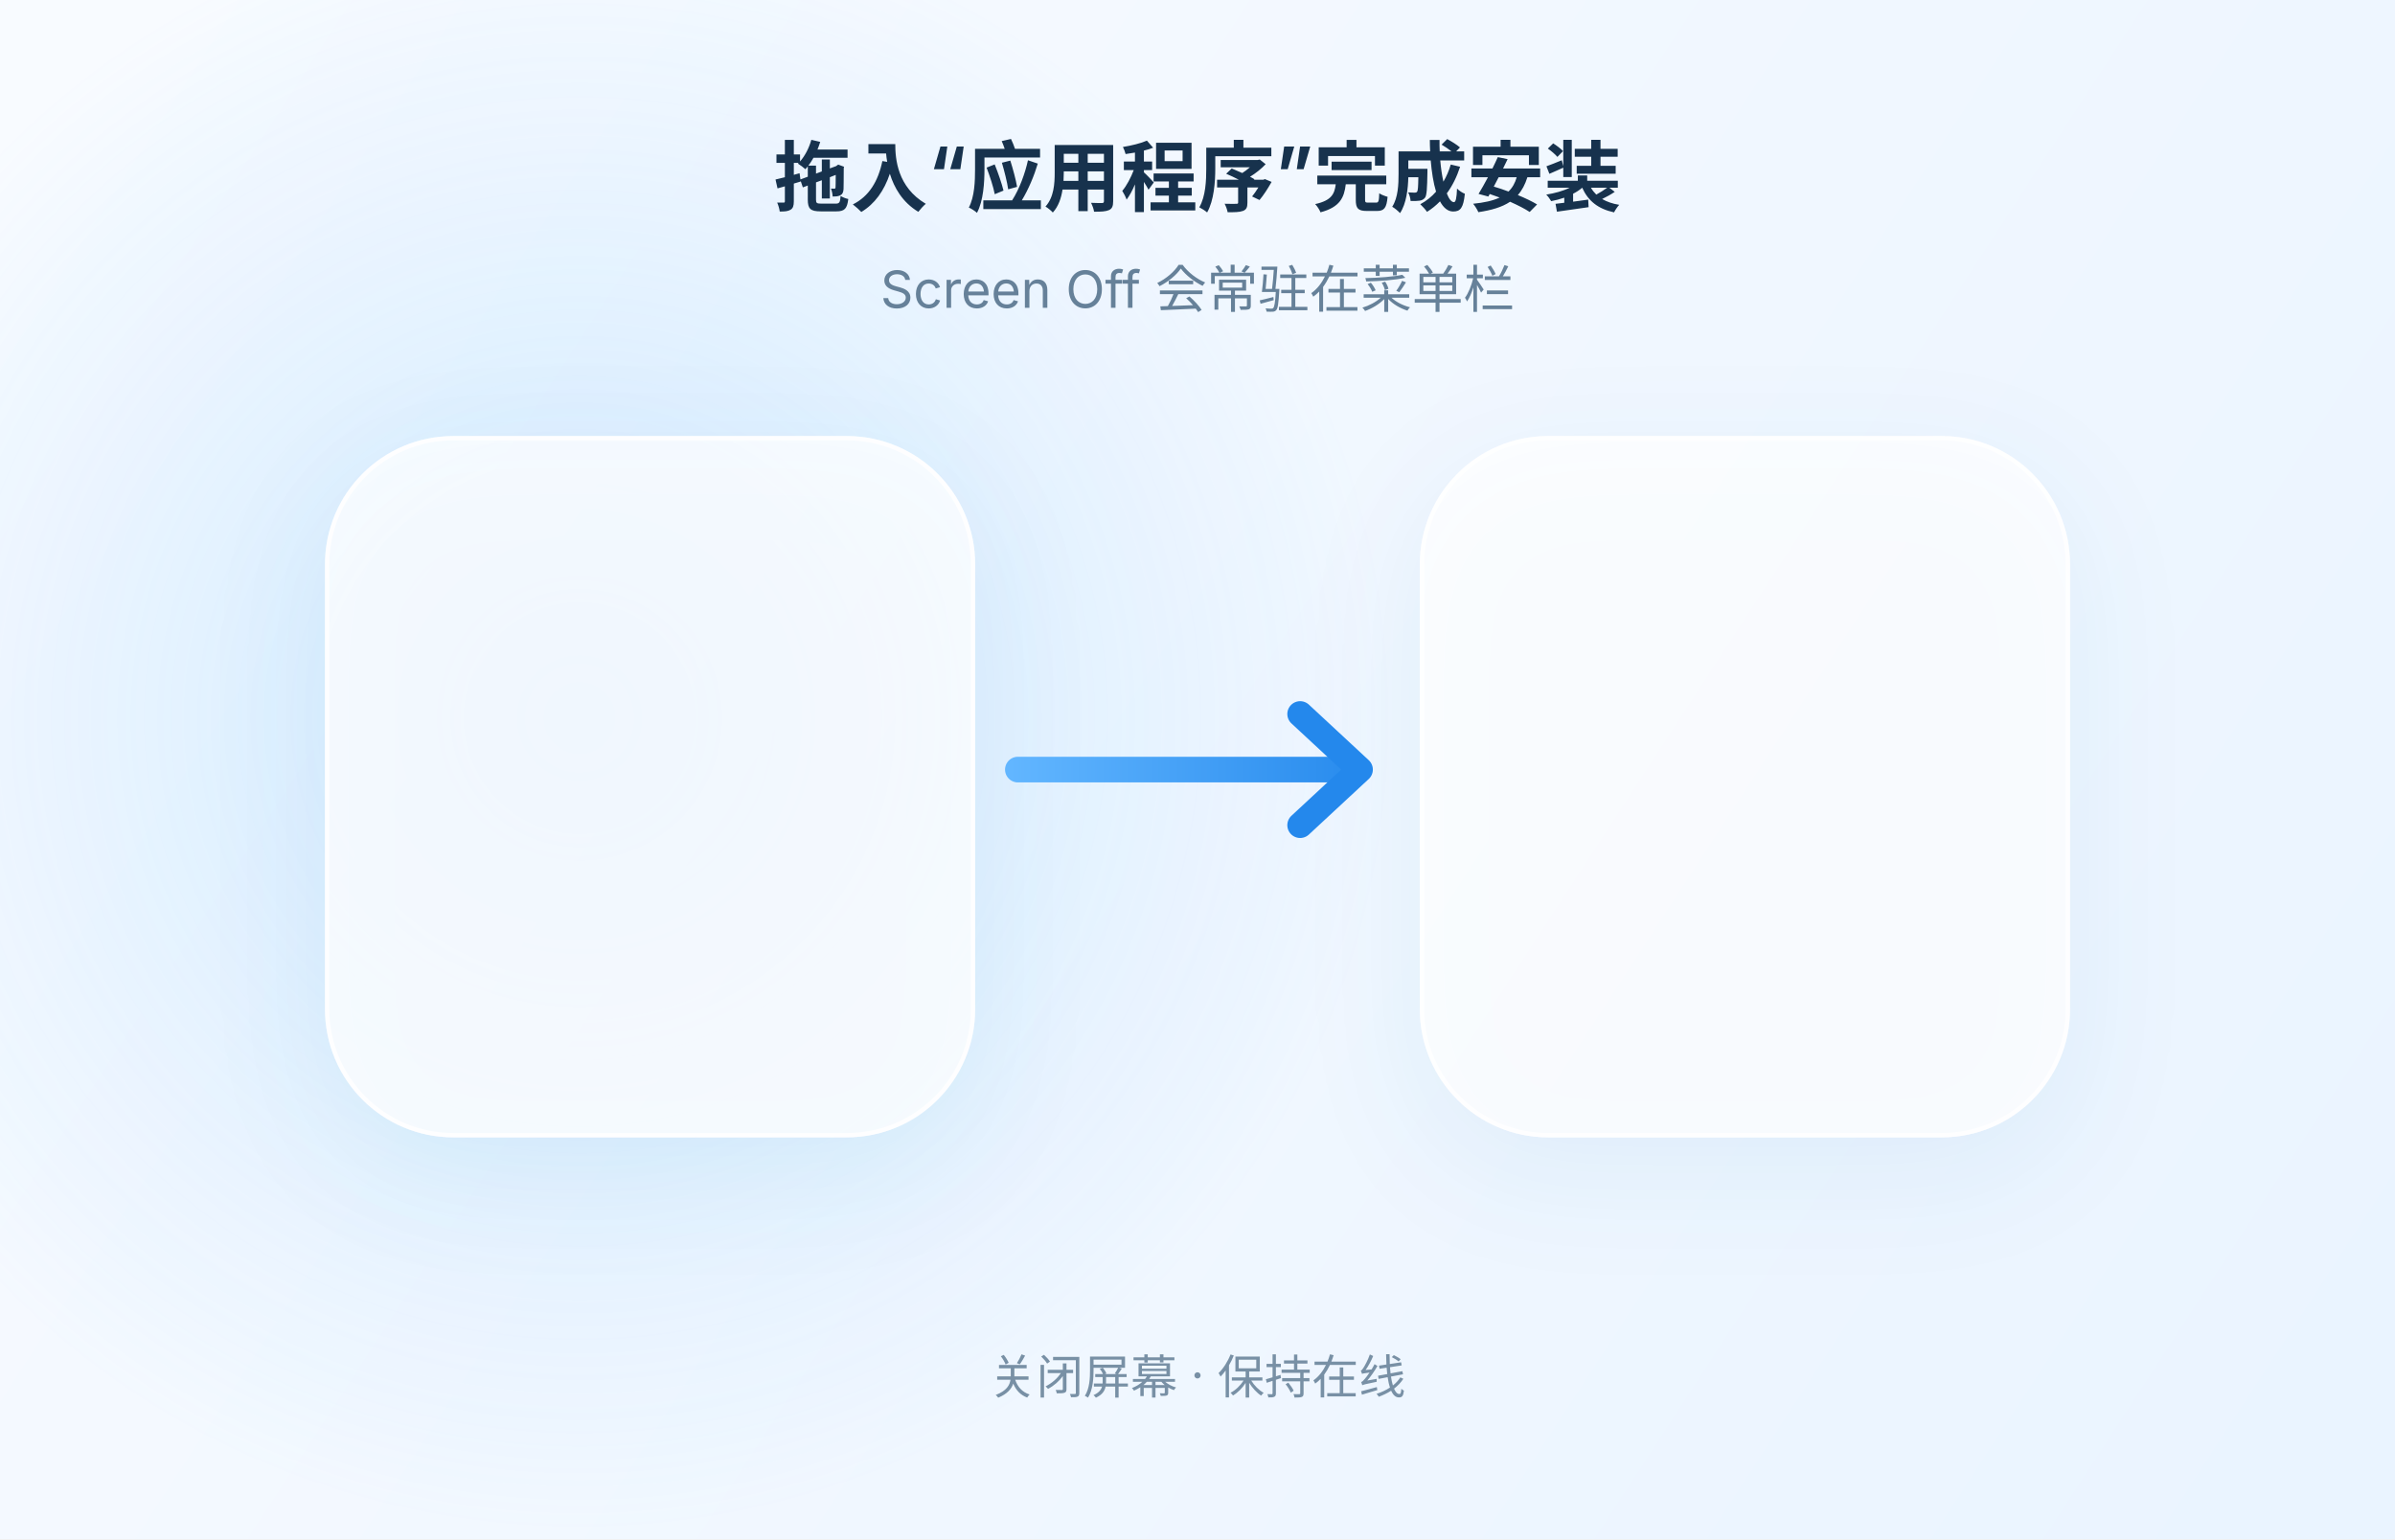
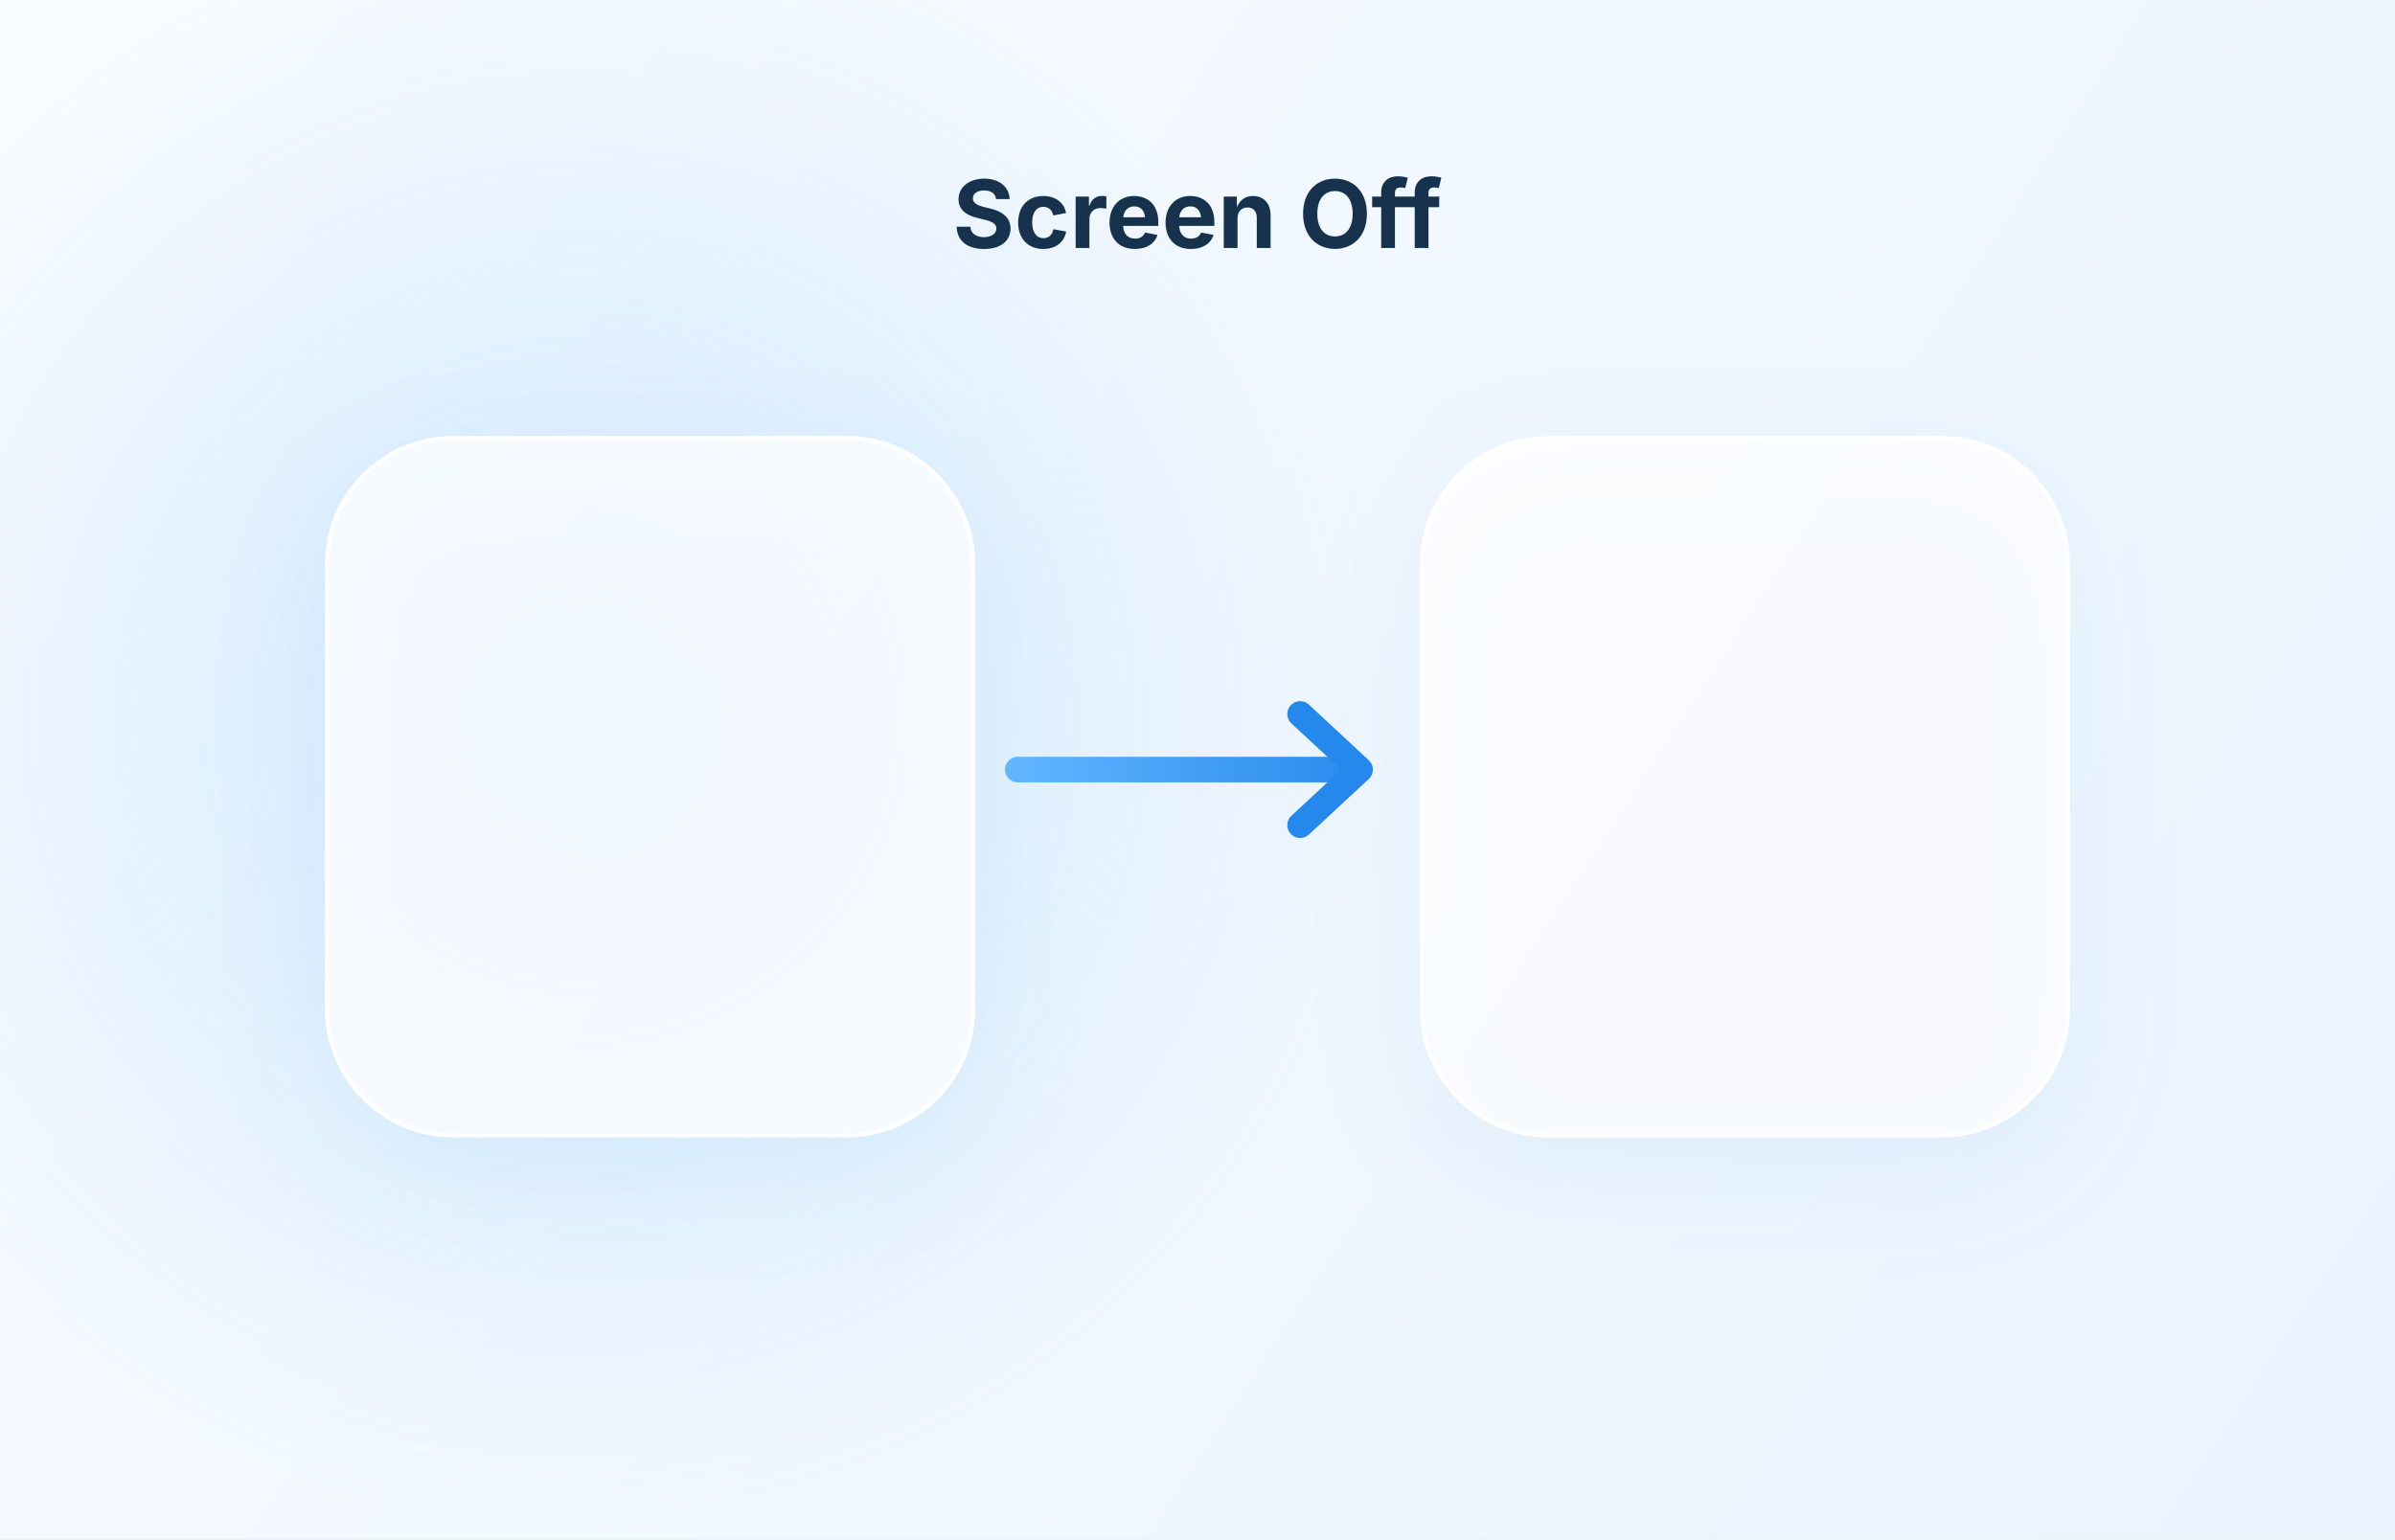
<svg xmlns="http://www.w3.org/2000/svg" width="560" height="360" viewBox="0 0 560 360">
  <defs>
    <linearGradient id="background" x1="22" y1="12" x2="538" y2="348" gradientUnits="userSpaceOnUse">
      <stop stop-color="#F8FBFF" />
      <stop offset="1" stop-color="#EAF4FF" />
    </linearGradient>
    <radialGradient id="glow" cx="0" cy="0" r="1" gradientTransform="translate(136 168) rotate(90) scale(190)" gradientUnits="userSpaceOnUse">
      <stop stop-color="#60B7FF" stop-opacity="0.24" />
      <stop offset="1" stop-color="#60B7FF" stop-opacity="0" />
    </radialGradient>
    <linearGradient id="arrow" x1="236" y1="180" x2="324" y2="180" gradientUnits="userSpaceOnUse">
      <stop stop-color="#62B6FF" />
      <stop offset="1" stop-color="#2488EC" />
    </linearGradient>
    <filter id="shadow" x="-20%" y="-20%" width="140%" height="160%">
      <feDropShadow dx="0" dy="8" stdDeviation="14" flood-color="#3279B5" flood-opacity="0.10" />
    </filter>
  </defs>
  <rect width="560" height="360" fill="url(#background)" />
  <rect width="560" height="360" fill="url(#glow)" />
-   <text x="280" y="48" text-anchor="middle" font-family="-apple-system, BlinkMacSystemFont, 'PingFang SC', sans-serif" font-size="18" font-weight="600" fill="#17324D">拖入“应用程序”完成安装</text>
-   <text x="280" y="72" text-anchor="middle" font-family="-apple-system, BlinkMacSystemFont, 'PingFang SC', sans-serif" font-size="12" fill="#668199">Screen Off 会常驻在菜单栏</text>
+   <text x="280" y="58" text-anchor="middle" font-family="-apple-system, BlinkMacSystemFont, 'PingFang SC', sans-serif" font-size="22" font-weight="650" fill="#17324D">Screen Off</text>
  <g filter="url(#shadow)">
    <rect x="76" y="102" width="152" height="164" rx="30" fill="#FFFFFF" fill-opacity="0.70" />
    <rect x="332" y="102" width="152" height="164" rx="30" fill="#FFFFFF" fill-opacity="0.70" />
  </g>
  <rect x="76.5" y="102.5" width="151" height="163" rx="29.5" fill="none" stroke="#FFFFFF" stroke-opacity="0.85" />
  <rect x="332.5" y="102.5" width="151" height="163" rx="29.5" fill="none" stroke="#FFFFFF" stroke-opacity="0.85" />
  <path d="M238 180H314" stroke="url(#arrow)" stroke-width="6" stroke-linecap="round" />
  <path d="M304 167L318 180L304 193" fill="none" stroke="#2488EC" stroke-width="6" stroke-linecap="round" stroke-linejoin="round" />
-   <text x="280" y="326" text-anchor="middle" font-family="-apple-system, BlinkMacSystemFont, 'PingFang SC', sans-serif" font-size="11" fill="#7890A5">关闭屏幕 · 保持在线</text>
</svg>
